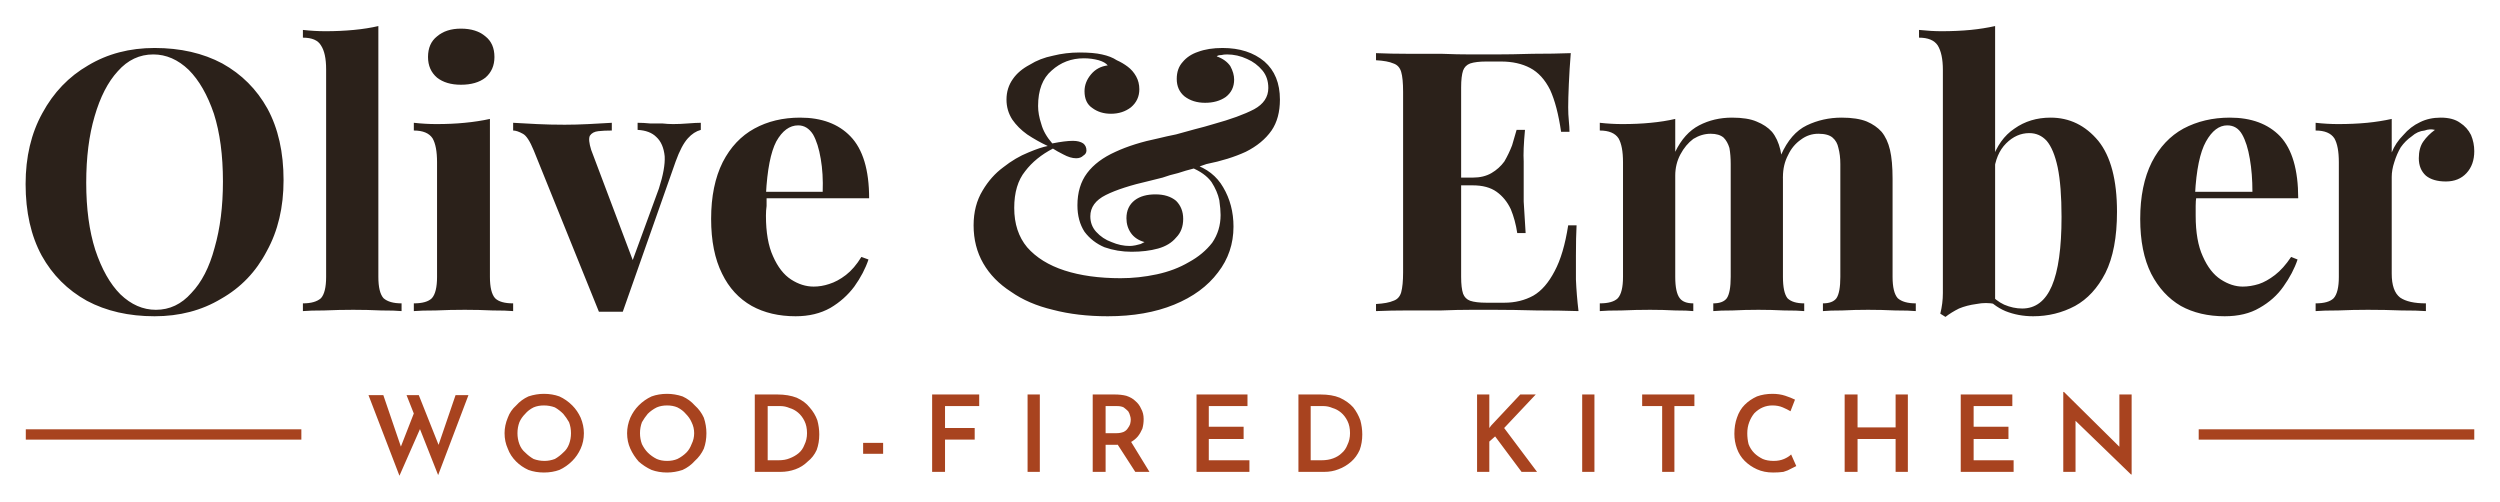
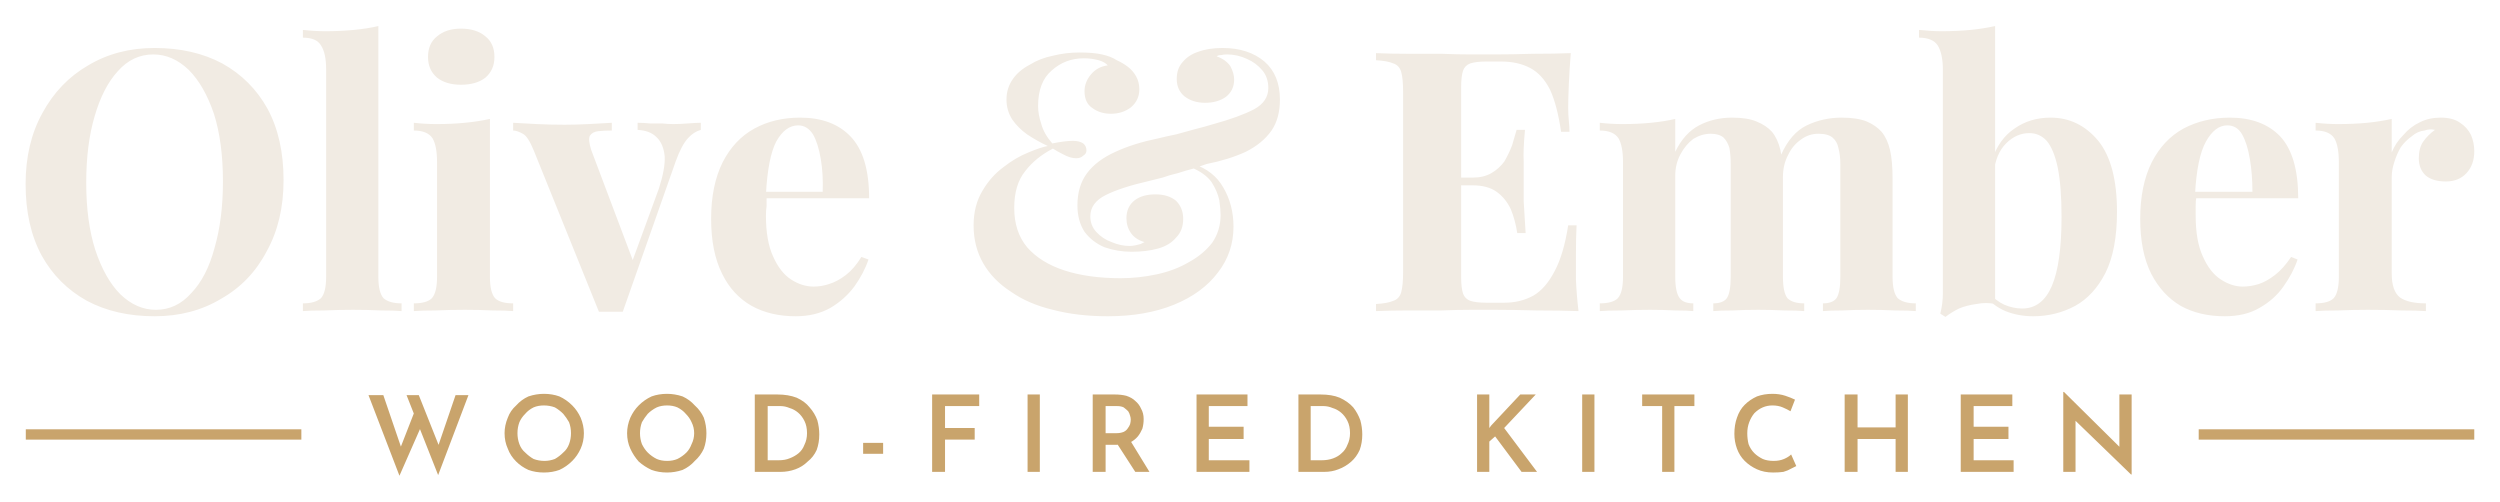
<svg xmlns="http://www.w3.org/2000/svg" viewBox="-4 -8.24 387.66 77.73">
-   <path d="M22.4-40.8L22.4-40.8Q28.4-40.8 32.9-38.4Q37.4-35.9 39.9-31.4Q42.4-26.8 42.4-20.3L42.4-20.3Q42.4-14.0 39.8-9.3Q37.3-4.5 32.7-1.9Q28.2 0.8 22.4 0.8L22.4 0.8Q16.4 0.8 11.9-1.6Q7.4-4.1 4.9-8.6Q2.4-13.2 2.4-19.7L2.4-19.7Q2.4-26.0 5.0-30.7Q7.6-35.5 12.1-38.1Q16.6-40.8 22.4-40.8ZM22.2-39.8L22.2-39.8Q19.0-39.8 16.7-37.2Q14.4-34.7 13.1-30.2Q11.8-25.8 11.8-19.9L11.8-19.9Q11.8-13.9 13.2-9.5Q14.7-5.0 17.1-2.6Q19.6-0.2 22.6-0.2L22.6-0.2Q25.8-0.2 28.1-2.8Q30.5-5.3 31.7-9.8Q33.0-14.3 33.0-20.1L33.0-20.1Q33.0-26.2 31.6-30.6Q30.1-35.0 27.7-37.4Q25.2-39.8 22.2-39.8ZM57.1-44.2L57.1-44.2L57.1-5.3Q57.1-2.9 57.9-2.0Q58.8-1.2 60.7-1.2L60.7-1.2L60.7 0Q59.7-0.1 57.5-0.1Q55.4-0.2 53.2-0.2L53.2-0.2Q51.0-0.2 48.7-0.1Q46.5-0.1 45.4 0L45.4 0L45.4-1.2Q47.3-1.2 48.2-2.0Q49.0-2.9 49.0-5.3L49.0-5.3L49.0-37.5Q49.0-40.0 48.2-41.2Q47.5-42.4 45.4-42.4L45.4-42.4L45.4-43.6Q47.2-43.4 48.9-43.4L48.9-43.4Q51.2-43.4 53.3-43.6Q55.4-43.8 57.1-44.2ZM69.9-43.8L69.9-43.8Q72.3-43.8 73.7-42.6Q75.1-41.5 75.1-39.4L75.1-39.4Q75.1-37.4 73.7-36.2Q72.3-35.1 69.9-35.1L69.9-35.1Q67.6-35.1 66.2-36.2Q64.8-37.4 64.8-39.4L64.8-39.4Q64.8-41.5 66.2-42.6Q67.6-43.8 69.9-43.8ZM74.4-29.8L74.4-29.8L74.4-5.3Q74.4-2.9 75.2-2.0Q76.0-1.2 78.0-1.2L78.0-1.2L78.0 0Q76.9-0.1 74.8-0.1Q72.7-0.2 70.5-0.2L70.5-0.2Q68.2-0.2 66.0-0.1Q63.7-0.1 62.6 0L62.6 0L62.6-1.2Q64.6-1.2 65.4-2.0Q66.2-2.9 66.2-5.3L66.2-5.3L66.2-23.1Q66.2-25.6 65.5-26.8Q64.7-28.0 62.6-28.0L62.6-28.0L62.6-29.2Q64.4-29.0 66.1-29.0L66.1-29.0Q68.5-29.0 70.5-29.2Q72.6-29.4 74.4-29.8ZM107.1-29.2L107.1-29.2L107.1-28.1Q106.0-27.8 105.1-26.8Q104.1-25.7 103.2-23.2L103.2-23.2L95.0 0.1Q94.1 0.1 93.1 0.1Q92.2 0.1 91.3 0.1L91.3 0.1L81.2-24.9Q80.3-27.1 79.5-27.5Q78.6-28.0 78.0-28.0L78.0-28.0L78.0-29.2Q79.8-29.1 81.7-29.0Q83.7-28.9 86.0-28.9L86.0-28.9Q87.7-28.9 89.7-29.0Q91.6-29.1 93.3-29.2L93.3-29.2L93.3-28.0Q92.1-28.0 91.2-27.9Q90.3-27.8 89.9-27.2Q89.6-26.6 90.1-25.0L90.1-25.0L96.7-7.5L96.1-6.7L100.6-19.0Q101.6-22.1 101.5-24.0Q101.3-26.0 100.2-27.0Q99.2-28.0 97.3-28.1L97.3-28.1L97.3-29.2Q98.2-29.2 99.2-29.1Q100.2-29.1 101.1-29.1Q102.0-29.0 102.8-29.0L102.8-29.0Q103.9-29.0 105.1-29.1Q106.4-29.2 107.1-29.2ZM122.5-30.0L122.5-30.0Q127.5-30.0 130.3-27.1Q133.2-24.1 133.2-17.5L133.2-17.5L114.6-17.5L114.5-18.5L126.0-18.5Q126.1-21.3 125.7-23.6Q125.3-26.0 124.5-27.4Q123.6-28.8 122.2-28.8L122.2-28.8Q120.2-28.8 118.8-26.3Q117.5-23.8 117.2-18.1L117.2-18.1L117.3-17.7Q117.3-17.1 117.3-16.3Q117.2-15.6 117.2-14.8L117.2-14.8Q117.2-10.9 118.3-8.5Q119.4-6.0 121.1-4.9Q122.8-3.8 124.6-3.8L124.6-3.8Q125.8-3.8 127.0-4.2Q128.3-4.6 129.6-5.6Q130.9-6.6 132.0-8.4L132.0-8.4L133.1-8.0Q132.4-5.9 130.9-3.8Q129.4-1.8 127.2-0.5Q124.9 0.8 121.8 0.8L121.8 0.8Q117.9 0.8 115.0-0.8Q112.0-2.5 110.4-5.8Q108.7-9.2 108.7-14.3L108.7-14.3Q108.7-19.5 110.5-23.1Q112.3-26.6 115.4-28.3Q118.5-30.0 122.5-30.0ZM165.8-40.1L165.8-40.1Q168.0-40.1 169.3-39.8Q170.7-39.5 171.6-38.9L171.6-38.9Q172.5-38.5 173.3-37.9Q174.1-37.3 174.6-36.4Q175.1-35.5 175.1-34.4L175.1-34.4Q175.1-32.7 173.8-31.6Q172.5-30.6 170.7-30.6L170.7-30.6Q169.0-30.6 167.8-31.5Q166.6-32.3 166.6-34.1L166.6-34.1Q166.6-35.5 167.6-36.7Q168.6-37.9 170.2-38.1L170.2-38.1Q169.8-38.6 168.8-38.9Q167.7-39.2 166.5-39.2L166.5-39.2Q163.6-39.2 161.5-37.3Q159.4-35.5 159.4-31.8L159.4-31.8Q159.4-30.5 159.9-29.0Q160.3-27.5 161.6-26.0L161.6-26.0Q162.6-26.2 163.4-26.3Q164.2-26.4 164.8-26.4L164.8-26.4Q165.8-26.4 166.4-26.0Q166.9-25.6 166.9-24.9L166.9-24.9Q166.9-24.4 166.4-24.1Q166.0-23.7 165.3-23.7L165.3-23.7Q164.4-23.7 163.3-24.3Q162.3-24.8 161.7-25.2L161.7-25.2Q159.0-23.8 157.4-21.7Q155.7-19.6 155.7-16.0L155.7-16.0Q155.7-12.3 157.7-9.9Q159.8-7.5 163.5-6.3Q167.2-5.1 172.2-5.1L172.2-5.1Q175.0-5.1 177.8-5.7Q180.6-6.3 182.8-7.6Q185.0-8.8 186.4-10.6Q187.7-12.5 187.7-14.9L187.7-14.9Q187.7-15.8 187.5-17.2Q187.2-18.6 186.3-20.0Q185.3-21.4 183.1-22.3L183.1-22.3L183.5-22.8Q186.6-21.8 188.1-19.2Q189.7-16.5 189.7-13.1L189.7-13.1Q189.7-9.1 187.3-6.0Q184.9-2.8 180.5-1.0Q176.1 0.8 170.2 0.8L170.2 0.8Q165.5 0.8 161.7-0.2Q157.9-1.1 155.2-3.0Q152.4-4.8 150.9-7.4Q149.4-10.0 149.4-13.3L149.4-13.3Q149.4-16.4 150.8-18.7Q152.1-20.9 154.0-22.3Q155.9-23.8 157.9-24.6Q159.8-25.4 160.9-25.6L160.9-25.6Q159.2-26.4 157.7-27.4Q156.3-28.4 155.4-29.7Q154.5-31.1 154.5-32.8L154.5-32.8Q154.5-34.6 155.5-36.0Q156.4-37.3 158.1-38.2Q159.7-39.2 161.7-39.6Q163.7-40.1 165.8-40.1ZM188.0-40.8L188.0-40.8Q192.0-40.8 194.5-38.7Q196.9-36.6 196.9-32.8L196.9-32.8Q196.9-29.9 195.6-28.0Q194.2-26.0 191.6-24.7Q189.0-23.5 185.5-22.8L185.5-22.8Q184.7-22.5 183.5-22.1Q182.3-21.8 181.1-21.4Q179.8-21.1 178.7-20.7Q177.5-20.4 176.7-20.2L176.7-20.2Q172.3-19.2 169.9-18.0Q167.5-16.8 167.5-14.7L167.5-14.7Q167.5-13.3 168.4-12.3Q169.4-11.2 170.8-10.7Q172.2-10.1 173.6-10.1L173.6-10.1Q174.0-10.1 174.5-10.2Q174.9-10.3 175.3-10.4Q175.7-10.6 175.9-10.7L175.9-10.7Q174.5-11.1 173.8-12.1Q173.1-13.1 173.1-14.4L173.1-14.4Q173.1-16.2 174.4-17.2Q175.6-18.1 177.6-18.1L177.6-18.1Q179.6-18.1 180.8-17.1Q181.9-16.0 181.9-14.3L181.9-14.3Q181.9-12.5 180.8-11.4Q179.8-10.2 178.0-9.7Q176.2-9.2 173.9-9.2L173.9-9.2Q171.7-9.2 169.7-9.9Q167.8-10.7 166.6-12.3Q165.5-14.0 165.5-16.4L165.5-16.4Q165.5-19.4 167.0-21.4Q168.5-23.4 171.4-24.7Q174.2-26.0 178.1-26.8L178.1-26.8Q179.3-27.1 180.8-27.4Q182.2-27.8 183.7-28.2Q185.3-28.6 186.6-29.0L186.6-29.0Q190.6-30.1 192.9-31.3Q195.1-32.5 195.1-34.6L195.1-34.6Q195.1-36.2 194.2-37.3Q193.2-38.5 191.8-39.1Q190.3-39.8 188.7-39.8L188.7-39.8Q188.2-39.8 187.8-39.7Q187.3-39.7 187.1-39.5L187.1-39.5Q188.5-39.0 189.2-38.0Q189.8-36.9 189.8-35.9L189.8-35.9Q189.8-34.2 188.5-33.2Q187.2-32.3 185.3-32.3L185.3-32.3Q183.4-32.3 182.1-33.3Q180.9-34.3 180.9-36.0L180.9-36.0Q180.9-37.6 181.8-38.6Q182.7-39.7 184.2-40.2Q185.8-40.8 188.0-40.8ZM242.0-40.0L242.0-40.0Q241.8-37.5 241.7-35.2Q241.6-32.9 241.6-31.6L241.6-31.6Q241.6-30.5 241.7-29.5Q241.8-28.5 241.8-27.8L241.8-27.8L240.5-27.8Q239.9-31.9 238.8-34.3Q237.6-36.7 235.7-37.7Q233.8-38.7 231.2-38.7L231.2-38.7L228.9-38.7Q227.3-38.7 226.4-38.4Q225.6-38.1 225.3-37.3Q225.0-36.4 225.0-34.7L225.0-34.7L225.0-5.3Q225.0-3.6 225.3-2.7Q225.6-1.9 226.4-1.6Q227.3-1.3 228.9-1.3L228.9-1.3L231.7-1.3Q234.2-1.3 236.2-2.4Q238.1-3.5 239.5-6.2Q240.9-8.8 241.6-13.3L241.6-13.3L242.9-13.3Q242.8-11.5 242.8-8.6L242.8-8.6Q242.8-7.3 242.8-4.9Q242.9-2.5 243.2 0L243.2 0Q240.3-0.1 236.7-0.1Q233.1-0.2 230.2-0.2L230.2-0.2Q228.8-0.2 226.6-0.2Q224.4-0.2 221.9-0.1Q219.3-0.1 216.7-0.1Q214.1-0.1 211.8 0L211.8 0L211.8-1.1Q213.6-1.2 214.5-1.6Q215.4-1.9 215.7-2.9Q216.0-4.0 216.0-6.0L216.0-6.0L216.0-34.0Q216.0-36.1 215.7-37.1Q215.4-38.1 214.5-38.4Q213.6-38.8 211.8-38.9L211.8-38.9L211.8-40.0Q214.1-39.9 216.7-39.9Q219.3-39.9 221.9-39.9Q224.4-39.8 226.6-39.8Q228.8-39.8 230.2-39.8L230.2-39.8Q232.8-39.8 236.1-39.9Q239.4-39.9 242.0-40.0ZM223.3-20.7L233.2-20.7Q233.2-20.7 233.2-20.1Q233.2-19.5 233.2-19.5L233.2-19.5L223.3-19.5Q223.3-19.5 223.3-20.1Q223.3-20.7 223.3-20.7L223.3-20.7ZM233.6-28.1L234.9-28.1Q234.6-24.9 234.7-23.2Q234.7-21.5 234.7-20.1L234.7-20.1Q234.7-18.7 234.7-17.0Q234.8-15.3 235.0-12.1L235.0-12.1L233.7-12.1Q233.4-14.1 232.7-15.8Q231.9-17.5 230.5-18.5Q229.1-19.5 226.8-19.5L226.8-19.5L226.8-20.7Q228.5-20.7 229.7-21.4Q230.9-22.1 231.7-23.2Q232.4-24.4 232.9-25.7Q233.3-27.0 233.6-28.1L233.6-28.1ZM267.0-30.0L267.0-30.0Q269.4-30.0 270.8-29.4Q272.3-28.8 273.2-27.8L273.2-27.8Q274.1-26.7 274.5-25.0Q274.9-23.3 274.9-20.5L274.9-20.5L274.9-5.3Q274.9-2.9 275.6-2.0Q276.4-1.2 278.2-1.2L278.2-1.2L278.2 0Q277.2-0.1 275.1-0.1Q273.1-0.2 271.1-0.2L271.1-0.2Q269.0-0.2 267.1-0.1Q265.1-0.1 264.1 0L264.1 0L264.1-1.2Q265.6-1.2 266.2-2.0Q266.8-2.9 266.8-5.3L266.8-5.3L266.8-22.8Q266.8-24.2 266.6-25.3Q266.3-26.3 265.7-26.9Q265.0-27.5 263.7-27.5L263.7-27.5Q262.3-27.5 261.0-26.7Q259.8-25.8 259.0-24.3Q258.2-22.8 258.2-21.0L258.2-21.0L258.2-5.3Q258.2-2.9 258.9-2.0Q259.5-1.2 261.0-1.2L261.0-1.2L261.0 0Q260.1-0.1 258.2-0.1Q256.3-0.2 254.3-0.2L254.3-0.2Q252.1-0.2 249.9-0.1Q247.6-0.1 246.5 0L246.5 0L246.5-1.2Q248.5-1.2 249.3-2.0Q250.1-2.9 250.1-5.3L250.1-5.3L250.1-23.1Q250.1-25.6 249.4-26.8Q248.6-28.0 246.5-28.0L246.5-28.0L246.5-29.2Q248.3-29.0 250.0-29.0L250.0-29.0Q252.4-29.0 254.4-29.2Q256.5-29.4 258.2-29.8L258.2-29.8L258.2-24.7Q259.6-27.6 261.9-28.8Q264.2-30.0 267.0-30.0ZM284.0-30.0L284.0-30.0Q286.4-30.0 287.9-29.4Q289.3-28.8 290.2-27.8L290.2-27.8Q291.1-26.7 291.5-25.0Q291.9-23.3 291.9-20.5L291.9-20.5L291.9-5.3Q291.9-2.9 292.7-2.0Q293.6-1.2 295.5-1.2L295.5-1.2L295.5 0Q294.5-0.1 292.3-0.1Q290.2-0.2 288.1-0.2L288.1-0.2Q286.0-0.2 284.1-0.1Q282.1-0.1 281.1 0L281.1 0L281.1-1.2Q282.6-1.2 283.2-2.0Q283.8-2.9 283.8-5.3L283.8-5.3L283.8-22.8Q283.8-24.2 283.5-25.3Q283.3-26.3 282.6-26.9Q281.9-27.5 280.4-27.5L280.4-27.5Q278.9-27.5 277.7-26.6Q276.4-25.7 275.7-24.2Q274.9-22.7 274.9-20.8L274.9-20.8L274.6-24.2Q276.1-27.6 278.6-28.8Q281.1-30.0 284.0-30.0ZM316.4-30.0L316.4-30.0Q320.8-30.0 323.8-26.4Q326.7-22.8 326.7-15.4L326.7-15.4Q326.7-9.5 324.9-5.9Q323.1-2.4 320.2-0.8Q317.2 0.8 313.7 0.8L313.7 0.8Q311.4 0.8 309.4 0Q307.5-0.8 306.0-2.6L306.0-2.6L306.8-2.9Q307.9-1.6 309.2-1.0Q310.6-0.4 312.0-0.4L312.0-0.4Q315.1-0.4 316.6-3.9Q318.1-7.4 318.1-14.6L318.1-14.6Q318.1-19.4 317.5-22.3Q316.9-25.1 315.8-26.4Q314.7-27.6 313.1-27.6L313.1-27.6Q311.1-27.6 309.5-26.0Q307.9-24.4 307.6-21.5L307.6-21.5L307.3-23.4Q308.4-26.7 310.8-28.3Q313.2-30.0 316.4-30.0ZM307.8-44.2L307.8-44.2L307.8-1.1Q306.4-1.4 304.9-1.1Q303.4-0.9 302.2-0.4Q301.0 0.2 300.1 0.9L300.1 0.9L299.3 0.4Q299.5-0.4 299.6-1.2Q299.7-2.0 299.7-2.8L299.7-2.8L299.7-37.4Q299.7-39.9 298.9-41.2Q298.1-42.4 296.0-42.4L296.0-42.4L296.0-43.6Q297.9-43.4 299.5-43.4L299.5-43.4Q301.9-43.4 304.0-43.6Q306.0-43.8 307.8-44.2ZM344.2-30.0L344.2-30.0Q349.2-30.0 352.0-27.1Q354.8-24.1 354.8-17.5L354.8-17.5L336.2-17.5L336.1-18.5L347.7-18.5Q347.7-21.3 347.3-23.6Q346.9-26.0 346.1-27.4Q345.3-28.8 343.8-28.8L343.8-28.8Q341.9-28.8 340.5-26.3Q339.1-23.8 338.8-18.1L338.8-18.1L339.0-17.7Q338.9-17.1 338.9-16.3Q338.9-15.6 338.9-14.8L338.9-14.8Q338.9-10.9 340.0-8.5Q341.1-6.0 342.8-4.9Q344.5-3.8 346.2-3.8L346.2-3.8Q347.4-3.8 348.7-4.2Q349.9-4.6 351.2-5.6Q352.5-6.6 353.7-8.4L353.7-8.4L354.7-8.0Q354.0-5.9 352.5-3.8Q351.1-1.8 348.8-0.5Q346.6 0.8 343.4 0.8L343.4 0.8Q339.5 0.8 336.6-0.8Q333.7-2.5 332.0-5.8Q330.3-9.2 330.3-14.3L330.3-14.3Q330.3-19.5 332.1-23.1Q333.9-26.6 337.0-28.3Q340.2-30.0 344.2-30.0ZM376.9-30.0L376.9-30.0Q378.8-30.0 379.9-29.2Q381.0-28.5 381.6-27.3Q382.1-26.1 382.1-24.8L382.1-24.8Q382.1-22.7 380.9-21.4Q379.7-20.1 377.7-20.1L377.7-20.1Q375.7-20.1 374.6-21.0Q373.5-22.0 373.5-23.7L373.5-23.7Q373.5-25.3 374.2-26.3Q374.9-27.3 376.0-28.1L376.0-28.1Q375.2-28.3 374.4-28.0L374.4-28.0Q373.3-27.9 372.4-27.1Q371.4-26.4 370.7-25.4Q370.1-24.4 369.7-23.1Q369.3-21.9 369.3-20.8L369.3-20.8L369.3-5.8Q369.3-3.1 370.6-2.1Q371.9-1.2 374.6-1.2L374.6-1.2L374.6 0Q373.3-0.1 370.8-0.1Q368.3-0.2 365.6-0.2L365.6-0.2Q363.3-0.2 361.0-0.1Q358.7-0.1 357.5 0L357.5 0L357.5-1.2Q359.5-1.2 360.3-2.0Q361.1-2.9 361.1-5.3L361.1-5.3L361.1-23.1Q361.1-25.6 360.4-26.8Q359.6-28.0 357.5-28.0L357.5-28.0L357.5-29.2Q359.3-29.0 361.0-29.0L361.0-29.0Q363.4-29.0 365.5-29.2Q367.5-29.4 369.3-29.8L369.3-29.8L369.3-24.6Q369.9-26.1 371.1-27.3Q372.2-28.6 373.7-29.3Q375.1-30.0 376.9-30.0Z" transform="translate(-2.43 40)" fill="#2b211a" />
-   <rect x="0" y="58.33" width="42.73" height="1.6" fill="#a8431f" />
-   <rect x="336.94" y="58.33" width="42.73" height="1.6" fill="#a8431f" />
-   <path d="M5.4 0.6L0.6-11.9L2.9-11.9L5.8-3.4L5.5-3.6L7.8-9.5L8.7-6.9L5.4 0.6ZM11.4 0.5L6.5-11.9L8.4-11.9L11.7-3.6L11.3-3.7L14.1-11.9L16.1-11.9L11.4 0.5ZM21.7-6.0L21.7-6.0Q21.7-7.2 22.2-8.4Q22.6-9.5 23.5-10.3Q24.3-11.2 25.4-11.7Q26.6-12.1 27.8-12.1L27.8-12.1Q29.1-12.1 30.2-11.7Q31.3-11.2 32.2-10.3Q33.0-9.5 33.5-8.4Q34.0-7.2 34.0-6.0L34.0-6.0Q34.0-4.7 33.5-3.6Q33.0-2.5 32.2-1.7Q31.3-0.8 30.2-0.3Q29.1 0.1 27.8 0.1L27.8 0.1Q26.5 0.1 25.4-0.3Q24.3-0.8 23.5-1.6Q22.6-2.5 22.2-3.6Q21.7-4.7 21.7-6.0ZM23.7-6.0L23.7-6.0Q23.7-5.1 24.0-4.3Q24.3-3.5 24.9-3.0Q25.5-2.4 26.2-2.0Q27.0-1.7 27.9-1.7L27.9-1.7Q28.7-1.7 29.5-2.0Q30.2-2.4 30.8-3.0Q31.4-3.5 31.7-4.3Q32.0-5.1 32.0-6.0L32.0-6.0Q32.0-6.9 31.7-7.7Q31.3-8.4 30.8-9.0Q30.2-9.6 29.5-10.0Q28.7-10.3 27.8-10.3L27.8-10.3Q26.9-10.3 26.2-10.0Q25.4-9.6 24.9-9.0Q24.3-8.4 24.0-7.7Q23.7-6.9 23.7-6.0ZM40.7-6.0L40.7-6.0Q40.7-7.2 41.2-8.4Q41.7-9.5 42.5-10.3Q43.4-11.2 44.5-11.7Q45.6-12.1 46.9-12.1L46.9-12.1Q48.1-12.1 49.3-11.7Q50.4-11.2 51.2-10.3Q52.1-9.5 52.6-8.4Q53.0-7.2 53.0-6.0L53.0-6.0Q53.0-4.7 52.6-3.6Q52.1-2.5 51.2-1.7Q50.4-0.8 49.3-0.3Q48.1 0.1 46.9 0.1L46.9 0.1Q45.6 0.1 44.5-0.3Q43.4-0.8 42.5-1.6Q41.7-2.5 41.2-3.6Q40.7-4.7 40.7-6.0ZM42.7-6.0L42.7-6.0Q42.7-5.1 43.0-4.3Q43.4-3.5 43.9-3.0Q44.5-2.4 45.3-2.0Q46.0-1.7 46.9-1.7L46.9-1.7Q47.8-1.7 48.5-2.0Q49.3-2.4 49.9-3.0Q50.4-3.5 50.7-4.3Q51.1-5.1 51.1-6.0L51.1-6.0Q51.1-6.9 50.7-7.7Q50.4-8.4 49.8-9.0Q49.3-9.6 48.5-10.0Q47.8-10.3 46.9-10.3L46.9-10.3Q46.0-10.3 45.3-10.0Q44.5-9.6 43.9-9.0Q43.4-8.4 43.0-7.7Q42.7-6.9 42.7-6.0ZM64.5 0L60.5 0L60.5-12.0L64.0-12.0Q65.7-12.0 67.0-11.5Q68.3-10.9 69.0-10.0Q69.8-9.1 70.2-8.0Q70.5-6.9 70.5-5.8L70.5-5.8Q70.5-4.5 70.1-3.4Q69.6-2.3 68.7-1.6Q67.9-0.8 66.8-0.4Q65.7 0 64.5 0L64.5 0ZM62.5-10.2L62.5-1.8L64.2-1.8Q65.2-1.8 65.9-2.1Q66.7-2.4 67.3-2.9Q67.9-3.4 68.2-4.2Q68.6-5.0 68.6-6.0L68.6-6.0Q68.6-7.1 68.2-7.9Q67.8-8.7 67.2-9.2Q66.6-9.7 65.9-9.9Q65.2-10.2 64.5-10.2L64.5-10.2L62.5-10.2ZM77.3-2.8L77.3-4.5L80.4-4.5L80.4-2.8L77.3-2.8ZM88.0 0L88.0-12.0L95.3-12.0L95.3-10.2L90.0-10.2L90.0-6.8L94.6-6.8L94.6-5.0L90.0-5.0L90.0 0L88.0 0ZM102.8 0L102.8-12.0L104.7-12.0L104.7 0L102.8 0ZM112.9-12.0L116.3-12.0Q117.3-12.0 118.1-11.8Q119.0-11.5 119.5-11.0Q120.1-10.5 120.4-9.8Q120.8-9.1 120.8-8.2L120.8-8.2Q120.8-7.4 120.6-6.7Q120.3-6.0 119.9-5.5Q119.4-4.9 118.6-4.5Q117.8-4.2 116.6-4.2L116.6-4.2L114.9-4.2L114.9 0L112.9 0L112.9-12.0ZM114.9-6.0L116.6-6.0Q117.2-6.0 117.7-6.2Q118.1-6.4 118.3-6.7Q118.6-7.1 118.7-7.4Q118.8-7.8 118.8-8.1L118.8-8.1Q118.8-8.4 118.7-8.7Q118.6-9.1 118.4-9.4Q118.1-9.7 117.7-10.0Q117.3-10.2 116.7-10.2L116.7-10.2L114.9-10.2L114.9-6.0ZM116.4-4.8L118.7-4.9L121.7 0L119.5 0L116.4-4.8ZM129.0 0L129.0-12.0L136.9-12.0L136.9-10.2L130.9-10.2L130.9-7.0L136.3-7.0L136.3-5.1L130.9-5.1L130.9-1.8L137.2-1.8L137.2 0L129.0 0ZM148.8 0L144.8 0L144.8-12.0L148.2-12.0Q150.0-12.0 151.2-11.5Q152.5-10.9 153.3-10.0Q154.0-9.1 154.4-8.0Q154.7-6.9 154.7-5.8L154.7-5.8Q154.7-4.5 154.3-3.4Q153.8-2.3 153.0-1.6Q152.1-0.8 151.0-0.4Q150.0 0 148.8 0L148.8 0ZM146.7-10.2L146.7-1.8L148.4-1.8Q149.4-1.8 150.2-2.1Q151.0-2.4 151.5-2.9Q152.1-3.4 152.4-4.2Q152.8-5.0 152.8-6.0L152.8-6.0Q152.8-7.1 152.4-7.9Q152.0-8.7 151.4-9.2Q150.8-9.7 150.1-9.9Q149.4-10.2 148.7-10.2L148.7-10.2L146.7-10.2ZM174.4-12.0L174.4-7.4L174.4-6.8L174.7-7.2L179.2-12.0L181.6-12.0L176.7-6.8L181.8 0L179.4 0L175.3-5.5L174.4-4.7L174.4 0L172.5 0L172.5-12.0L174.4-12.0ZM188.8 0L188.8-12.0L190.7-12.0L190.7 0L188.8 0ZM198.1-10.2L198.1-12.0L206.2-12.0L206.2-10.2L203.1-10.2L203.1 0L201.2 0L201.2-10.2L198.1-10.2ZM221.2-2.7L222.0-0.9Q221.8-0.8 221.2-0.5Q220.7-0.2 220.0-0.0Q219.3 0.1 218.4 0.1L218.4 0.1Q217.0 0.1 215.9-0.4Q214.8-0.9 214.0-1.7Q213.2-2.5 212.8-3.6Q212.4-4.7 212.4-5.9L212.4-5.9Q212.4-7.3 212.8-8.4Q213.2-9.6 214.0-10.4Q214.8-11.2 215.9-11.7Q217.0-12.1 218.3-12.1L218.3-12.1Q219.4-12.1 220.3-11.8Q221.2-11.5 221.8-11.2L221.8-11.2L221.1-9.4Q220.6-9.7 219.9-10.0Q219.2-10.3 218.3-10.3L218.3-10.3Q217.5-10.3 216.8-10.0Q216.1-9.7 215.5-9.1Q215.0-8.5 214.7-7.7Q214.4-6.9 214.4-6.0L214.4-6.0Q214.4-5.1 214.6-4.3Q214.9-3.5 215.5-2.9Q216.0-2.4 216.8-2.0Q217.5-1.7 218.5-1.7L218.5-1.7Q219.4-1.7 220.1-2.0Q220.8-2.3 221.2-2.7L221.2-2.7ZM237.4-12.0L239.3-12.0L239.3 0L237.4 0L237.4-5.1L231.5-5.1L231.5 0L229.5 0L229.5-12.0L231.5-12.0L231.5-6.9L237.4-6.9L237.4-12.0ZM247.5 0L247.5-12.0L255.5-12.0L255.5-10.2L249.5-10.2L249.5-7.0L254.9-7.0L254.9-5.1L249.5-5.1L249.5-1.8L255.7-1.8L255.7 0L247.5 0ZM274.0 0.4L273.9 0.4L264.7-8.5L265.3-8.3L265.3 0L263.4 0L263.4-12.4L263.5-12.4L272.5-3.5L272.1-3.6L272.1-12.0L274.0-12.0L274.0 0.4Z" transform="translate(52.54 64.93)" fill="#a8431f" />
+   <path d="M22.4-40.8L22.4-40.8Q28.4-40.8 32.9-38.4Q37.4-35.9 39.9-31.4Q42.4-26.8 42.4-20.3L42.4-20.3Q42.4-14.0 39.8-9.3Q37.3-4.5 32.7-1.9Q28.2 0.8 22.4 0.8L22.4 0.8Q16.4 0.8 11.9-1.6Q7.4-4.1 4.9-8.6Q2.4-13.2 2.4-19.7L2.4-19.7Q2.4-26.0 5.0-30.7Q7.6-35.5 12.1-38.1Q16.6-40.8 22.4-40.8ZM22.2-39.8L22.2-39.8Q19.0-39.8 16.7-37.2Q14.4-34.7 13.1-30.2Q11.8-25.8 11.8-19.9L11.8-19.9Q11.8-13.9 13.2-9.5Q14.7-5.0 17.1-2.6Q19.6-0.2 22.6-0.2L22.6-0.2Q25.8-0.2 28.1-2.8Q30.5-5.3 31.7-9.8Q33.0-14.3 33.0-20.1L33.0-20.1Q33.0-26.2 31.6-30.6Q30.1-35.0 27.7-37.4Q25.2-39.8 22.2-39.8ZM57.1-44.2L57.1-44.2L57.1-5.3Q57.1-2.9 57.9-2.0Q58.8-1.2 60.7-1.2L60.7-1.2L60.7 0Q59.7-0.1 57.5-0.1Q55.4-0.2 53.2-0.2L53.2-0.2Q51.0-0.2 48.7-0.1Q46.5-0.1 45.4 0L45.4 0L45.4-1.2Q47.3-1.2 48.2-2.0Q49.0-2.9 49.0-5.3L49.0-5.3L49.0-37.5Q49.0-40.0 48.2-41.2Q47.5-42.4 45.4-42.4L45.4-42.4L45.4-43.6Q47.2-43.4 48.9-43.4L48.9-43.4Q51.2-43.4 53.3-43.6Q55.4-43.8 57.1-44.2ZM69.9-43.8L69.9-43.8Q72.3-43.8 73.7-42.6Q75.1-41.5 75.1-39.4L75.1-39.4Q75.1-37.4 73.7-36.2Q72.3-35.1 69.9-35.1L69.9-35.1Q67.6-35.1 66.2-36.2Q64.8-37.4 64.8-39.4L64.8-39.4Q64.8-41.5 66.2-42.6Q67.6-43.8 69.9-43.8ZM74.4-29.8L74.4-29.8L74.4-5.3Q74.4-2.9 75.2-2.0Q76.0-1.2 78.0-1.2L78.0-1.2L78.0 0Q76.9-0.1 74.8-0.1Q72.7-0.2 70.5-0.2L70.5-0.2Q68.2-0.2 66.0-0.1Q63.7-0.1 62.6 0L62.6 0L62.6-1.2Q64.6-1.2 65.4-2.0Q66.2-2.9 66.2-5.3L66.2-5.3L66.2-23.1Q66.2-25.6 65.5-26.8Q64.7-28.0 62.6-28.0L62.6-28.0L62.6-29.2Q64.4-29.0 66.1-29.0L66.1-29.0Q68.5-29.0 70.5-29.2Q72.6-29.4 74.4-29.8ZM107.1-29.2L107.1-29.2L107.1-28.1Q106.0-27.8 105.1-26.8Q104.1-25.7 103.2-23.2L103.2-23.2L95.0 0.1Q94.1 0.1 93.1 0.1Q92.2 0.1 91.3 0.1L91.3 0.1L81.2-24.9Q80.3-27.1 79.5-27.5Q78.6-28.0 78.0-28.0L78.0-28.0L78.0-29.2Q79.8-29.1 81.7-29.0Q83.7-28.9 86.0-28.9L86.0-28.9Q87.7-28.9 89.7-29.0Q91.6-29.1 93.3-29.2L93.3-29.2L93.3-28.0Q92.1-28.0 91.2-27.9Q90.3-27.8 89.9-27.2Q89.6-26.6 90.1-25.0L90.1-25.0L96.7-7.5L96.1-6.7L100.6-19.0Q101.6-22.1 101.5-24.0Q101.3-26.0 100.2-27.0Q99.2-28.0 97.3-28.1L97.3-28.1L97.3-29.2Q98.2-29.2 99.2-29.1Q100.2-29.1 101.1-29.1Q102.0-29.0 102.8-29.0L102.8-29.0Q103.9-29.0 105.1-29.1Q106.4-29.2 107.1-29.2ZM122.5-30.0L122.5-30.0Q127.5-30.0 130.3-27.1Q133.2-24.1 133.2-17.5L133.2-17.5L114.6-17.5L114.5-18.5L126.0-18.5Q126.1-21.3 125.7-23.6Q125.3-26.0 124.5-27.4Q123.6-28.8 122.2-28.8L122.2-28.8Q120.2-28.8 118.8-26.3Q117.5-23.8 117.2-18.1L117.2-18.1L117.3-17.7Q117.3-17.1 117.3-16.3Q117.2-15.6 117.2-14.8L117.2-14.8Q117.2-10.9 118.3-8.5Q119.4-6.0 121.1-4.9Q122.8-3.8 124.6-3.8L124.6-3.8Q125.8-3.8 127.0-4.2Q128.3-4.6 129.6-5.6Q130.9-6.6 132.0-8.4L132.0-8.4L133.1-8.0Q132.4-5.9 130.9-3.8Q129.4-1.8 127.2-0.5Q124.9 0.8 121.8 0.8L121.8 0.8Q117.9 0.8 115.0-0.8Q112.0-2.5 110.4-5.8Q108.7-9.2 108.7-14.3L108.7-14.3Q108.7-19.5 110.5-23.1Q112.3-26.6 115.4-28.3Q118.5-30.0 122.5-30.0ZM165.8-40.1L165.8-40.1Q168.0-40.1 169.3-39.8Q170.7-39.5 171.6-38.9L171.6-38.9Q172.5-38.5 173.3-37.9Q174.1-37.3 174.6-36.4Q175.1-35.5 175.1-34.4L175.1-34.4Q175.1-32.7 173.8-31.6Q172.5-30.6 170.7-30.6L170.7-30.6Q169.0-30.6 167.8-31.5Q166.6-32.3 166.6-34.1L166.6-34.1Q166.6-35.5 167.6-36.7Q168.6-37.9 170.2-38.1L170.2-38.1Q169.8-38.6 168.8-38.9Q167.7-39.2 166.5-39.2L166.5-39.2Q163.6-39.2 161.5-37.3Q159.4-35.5 159.4-31.8L159.4-31.8Q159.4-30.5 159.9-29.0Q160.3-27.5 161.6-26.0L161.6-26.0Q162.6-26.2 163.4-26.3Q164.2-26.4 164.8-26.4L164.8-26.4Q165.8-26.4 166.4-26.0Q166.9-25.6 166.9-24.9L166.9-24.9Q166.9-24.4 166.4-24.1Q166.0-23.7 165.3-23.7L165.3-23.7Q164.4-23.7 163.3-24.3Q162.3-24.8 161.7-25.2L161.7-25.2Q159.0-23.8 157.4-21.7Q155.7-19.6 155.7-16.0L155.7-16.0Q155.7-12.3 157.7-9.9Q159.8-7.5 163.5-6.3Q167.2-5.1 172.2-5.1L172.2-5.1Q175.0-5.1 177.8-5.7Q180.6-6.3 182.8-7.6Q185.0-8.8 186.4-10.6Q187.7-12.5 187.7-14.9L187.7-14.9Q187.7-15.8 187.5-17.2Q187.2-18.6 186.3-20.0Q185.3-21.4 183.1-22.3L183.1-22.3L183.5-22.8Q186.6-21.8 188.1-19.2Q189.7-16.5 189.7-13.1L189.7-13.1Q189.7-9.1 187.3-6.0Q184.9-2.8 180.5-1.0Q176.1 0.8 170.2 0.8L170.2 0.8Q165.5 0.8 161.7-0.2Q157.9-1.1 155.2-3.0Q152.4-4.8 150.9-7.4Q149.4-10.0 149.4-13.3L149.4-13.3Q149.4-16.4 150.8-18.7Q152.1-20.9 154.0-22.3Q155.9-23.8 157.9-24.6Q159.8-25.4 160.9-25.6L160.9-25.6Q159.2-26.4 157.7-27.4Q156.3-28.4 155.4-29.7Q154.5-31.1 154.5-32.8L154.5-32.8Q154.5-34.6 155.5-36.0Q156.4-37.3 158.1-38.2Q159.7-39.2 161.7-39.6Q163.7-40.1 165.8-40.1ZM188.0-40.8L188.0-40.8Q192.0-40.8 194.5-38.7Q196.9-36.6 196.9-32.8L196.9-32.8Q196.9-29.9 195.6-28.0Q194.2-26.0 191.6-24.7Q189.0-23.5 185.5-22.8L185.5-22.8Q184.7-22.5 183.5-22.1Q182.3-21.8 181.1-21.4Q179.8-21.1 178.7-20.7Q177.5-20.4 176.7-20.2L176.7-20.2Q172.3-19.2 169.9-18.0Q167.5-16.8 167.5-14.7L167.5-14.7Q167.5-13.3 168.4-12.3Q169.4-11.2 170.8-10.7Q172.2-10.1 173.6-10.1L173.6-10.1Q174.0-10.1 174.5-10.2Q174.9-10.3 175.3-10.4Q175.7-10.6 175.9-10.7L175.9-10.7Q174.5-11.1 173.8-12.1Q173.1-13.1 173.1-14.4L173.1-14.4Q173.1-16.2 174.4-17.2Q175.6-18.1 177.6-18.1L177.6-18.1Q179.6-18.1 180.8-17.1Q181.9-16.0 181.9-14.3L181.9-14.3Q181.9-12.5 180.8-11.4Q179.8-10.2 178.0-9.7Q176.2-9.2 173.9-9.2L173.9-9.2Q171.7-9.2 169.7-9.9Q167.8-10.7 166.6-12.3Q165.5-14.0 165.5-16.4L165.5-16.4Q165.5-19.4 167.0-21.4Q168.5-23.4 171.4-24.7Q174.2-26.0 178.1-26.8L178.1-26.8Q179.3-27.1 180.8-27.4Q182.2-27.8 183.7-28.2Q185.3-28.6 186.6-29.0L186.6-29.0Q190.6-30.1 192.9-31.3Q195.1-32.5 195.1-34.6L195.1-34.6Q195.1-36.2 194.2-37.3Q193.2-38.5 191.8-39.1Q190.3-39.8 188.7-39.8L188.7-39.8Q188.2-39.8 187.8-39.7Q187.3-39.7 187.1-39.5L187.1-39.5Q188.5-39.0 189.2-38.0Q189.8-36.9 189.8-35.9L189.8-35.9Q189.8-34.2 188.5-33.2Q187.2-32.3 185.3-32.3L185.3-32.3Q183.4-32.3 182.1-33.3Q180.9-34.3 180.9-36.0L180.9-36.0Q180.9-37.6 181.8-38.6Q182.7-39.7 184.2-40.2Q185.8-40.8 188.0-40.8ZM242.0-40.0L242.0-40.0Q241.8-37.5 241.7-35.2Q241.6-32.9 241.6-31.6L241.6-31.6Q241.6-30.5 241.7-29.5Q241.8-28.5 241.8-27.8L241.8-27.8L240.5-27.8Q239.9-31.9 238.8-34.3Q237.6-36.7 235.7-37.7Q233.8-38.7 231.2-38.7L231.2-38.7L228.9-38.7Q227.3-38.7 226.4-38.4Q225.6-38.1 225.3-37.3Q225.0-36.4 225.0-34.7L225.0-34.7L225.0-5.3Q225.0-3.6 225.3-2.7Q225.6-1.9 226.4-1.6Q227.3-1.3 228.9-1.3L228.9-1.3L231.7-1.3Q234.2-1.3 236.2-2.4Q238.1-3.5 239.5-6.2Q240.9-8.8 241.6-13.3L241.6-13.3L242.9-13.3Q242.8-11.5 242.8-8.6L242.8-8.6Q242.8-7.3 242.8-4.9Q242.9-2.5 243.2 0L243.2 0Q240.3-0.1 236.7-0.1Q233.1-0.2 230.2-0.2L230.2-0.2Q228.8-0.2 226.6-0.2Q224.4-0.2 221.9-0.1Q219.3-0.1 216.7-0.1Q214.1-0.1 211.8 0L211.8 0L211.8-1.1Q213.6-1.2 214.5-1.6Q215.4-1.9 215.7-2.9Q216.0-4.0 216.0-6.0L216.0-6.0L216.0-34.0Q216.0-36.1 215.7-37.1Q215.4-38.1 214.5-38.4Q213.6-38.8 211.8-38.9L211.8-38.9L211.8-40.0Q214.1-39.9 216.7-39.9Q219.3-39.9 221.9-39.9Q224.4-39.8 226.6-39.8Q228.8-39.8 230.2-39.8L230.2-39.8Q232.8-39.8 236.1-39.9Q239.4-39.9 242.0-40.0ZM223.3-20.7L233.2-20.7Q233.2-20.7 233.2-20.1Q233.2-19.5 233.2-19.5L233.2-19.5L223.3-19.5Q223.3-19.5 223.3-20.1Q223.3-20.7 223.3-20.7L223.3-20.7ZM233.6-28.1L234.9-28.1Q234.6-24.9 234.7-23.2Q234.7-21.5 234.7-20.1L234.7-20.1Q234.7-18.7 234.7-17.0Q234.8-15.3 235.0-12.1L235.0-12.1L233.7-12.1Q233.4-14.1 232.7-15.8Q231.9-17.5 230.5-18.5Q229.1-19.5 226.8-19.5L226.8-19.5L226.8-20.7Q228.5-20.7 229.7-21.4Q230.9-22.1 231.7-23.2Q232.4-24.4 232.9-25.7Q233.3-27.0 233.6-28.1L233.6-28.1ZM267.0-30.0L267.0-30.0Q269.4-30.0 270.8-29.4Q272.3-28.8 273.2-27.8L273.2-27.8Q274.1-26.7 274.5-25.0Q274.9-23.3 274.9-20.5L274.9-20.5L274.9-5.3Q274.9-2.9 275.6-2.0Q276.4-1.2 278.2-1.2L278.2-1.2L278.2 0Q277.2-0.1 275.1-0.1Q273.1-0.2 271.1-0.2L271.1-0.2Q269.0-0.2 267.1-0.1Q265.1-0.1 264.1 0L264.1 0L264.1-1.2Q265.6-1.2 266.2-2.0Q266.8-2.9 266.8-5.3L266.8-5.3L266.8-22.8Q266.8-24.2 266.6-25.3Q266.3-26.3 265.7-26.9Q265.0-27.5 263.7-27.5L263.7-27.5Q262.3-27.5 261.0-26.7Q259.8-25.8 259.0-24.3Q258.2-22.8 258.2-21.0L258.2-21.0L258.2-5.3Q258.2-2.9 258.9-2.0Q259.5-1.2 261.0-1.2L261.0-1.2L261.0 0Q260.1-0.1 258.2-0.1Q256.3-0.2 254.3-0.2L254.3-0.2Q252.1-0.2 249.9-0.1Q247.6-0.1 246.5 0L246.5 0L246.5-1.2Q248.5-1.2 249.3-2.0Q250.1-2.9 250.1-5.3L250.1-5.3L250.1-23.1Q250.1-25.6 249.4-26.8Q248.6-28.0 246.5-28.0L246.5-28.0L246.5-29.2Q248.3-29.0 250.0-29.0L250.0-29.0Q252.4-29.0 254.4-29.2Q256.5-29.4 258.2-29.8L258.2-29.8L258.2-24.7Q259.6-27.6 261.9-28.8Q264.2-30.0 267.0-30.0ZM284.0-30.0L284.0-30.0Q286.4-30.0 287.9-29.4Q289.3-28.8 290.2-27.8L290.2-27.8Q291.1-26.7 291.5-25.0Q291.9-23.3 291.9-20.5L291.9-20.5L291.9-5.3Q291.9-2.9 292.7-2.0Q293.6-1.2 295.5-1.2L295.5-1.2L295.5 0Q294.5-0.1 292.3-0.1Q290.2-0.2 288.1-0.2L288.1-0.2Q286.0-0.2 284.1-0.1Q282.1-0.1 281.1 0L281.1 0L281.1-1.2Q282.6-1.2 283.2-2.0Q283.8-2.9 283.8-5.3L283.8-5.3L283.8-22.8Q283.8-24.2 283.5-25.3Q283.3-26.3 282.6-26.9Q281.9-27.5 280.4-27.5L280.4-27.5Q278.9-27.5 277.7-26.6Q276.4-25.7 275.7-24.2Q274.9-22.7 274.9-20.8L274.9-20.8L274.6-24.2Q276.1-27.6 278.6-28.8Q281.1-30.0 284.0-30.0ZM316.4-30.0L316.4-30.0Q320.8-30.0 323.8-26.4Q326.7-22.8 326.7-15.4L326.7-15.4Q326.7-9.5 324.9-5.9Q323.1-2.4 320.2-0.8Q317.2 0.8 313.7 0.8L313.7 0.8Q311.4 0.8 309.4 0Q307.5-0.8 306.0-2.6L306.0-2.6L306.8-2.9Q307.9-1.6 309.2-1.0Q310.6-0.4 312.0-0.4L312.0-0.4Q315.1-0.4 316.6-3.9Q318.1-7.4 318.1-14.6L318.1-14.6Q318.1-19.4 317.5-22.3Q316.9-25.1 315.8-26.4Q314.7-27.6 313.1-27.6L313.1-27.6Q311.1-27.6 309.5-26.0Q307.9-24.4 307.6-21.5L307.6-21.5L307.3-23.4Q308.4-26.7 310.8-28.3Q313.2-30.0 316.4-30.0ZM307.8-44.2L307.8-44.2L307.8-1.1Q306.4-1.4 304.9-1.1Q303.4-0.9 302.2-0.4Q301.0 0.2 300.1 0.9L300.1 0.9L299.3 0.4Q299.5-0.4 299.6-1.2Q299.7-2.0 299.7-2.8L299.7-2.8L299.7-37.4Q299.7-39.9 298.9-41.2Q298.1-42.4 296.0-42.4L296.0-42.4L296.0-43.6Q297.9-43.4 299.5-43.4L299.5-43.4Q301.9-43.4 304.0-43.6Q306.0-43.8 307.8-44.2ZM344.2-30.0L344.2-30.0Q349.2-30.0 352.0-27.1Q354.8-24.1 354.8-17.5L354.8-17.5L336.2-17.5L336.1-18.5L347.7-18.5Q347.7-21.3 347.3-23.6Q346.9-26.0 346.1-27.4Q345.3-28.8 343.8-28.8L343.8-28.8Q341.9-28.8 340.5-26.3Q339.1-23.8 338.8-18.1L338.8-18.1L339.0-17.7Q338.9-17.1 338.9-16.3Q338.9-15.6 338.9-14.8L338.9-14.8Q338.9-10.9 340.0-8.5Q341.1-6.0 342.8-4.9Q344.5-3.8 346.2-3.8L346.2-3.8Q347.4-3.8 348.7-4.2Q349.9-4.6 351.2-5.6Q352.5-6.6 353.7-8.4L353.7-8.4L354.7-8.0Q354.0-5.9 352.5-3.8Q351.1-1.8 348.8-0.5Q346.6 0.8 343.4 0.8L343.4 0.8Q339.5 0.8 336.6-0.8Q333.7-2.5 332.0-5.8Q330.3-9.2 330.3-14.3L330.3-14.3Q330.3-19.5 332.1-23.1Q333.9-26.6 337.0-28.3Q340.2-30.0 344.2-30.0ZM376.9-30.0L376.9-30.0Q378.8-30.0 379.9-29.2Q381.0-28.5 381.6-27.3Q382.1-26.1 382.1-24.8L382.1-24.8Q382.1-22.7 380.9-21.4Q379.7-20.1 377.7-20.1L377.7-20.1Q375.7-20.1 374.6-21.0Q373.5-22.0 373.5-23.7L373.5-23.7Q373.5-25.3 374.2-26.3Q374.9-27.3 376.0-28.1L376.0-28.1Q375.2-28.3 374.4-28.0L374.4-28.0Q373.3-27.9 372.4-27.1Q371.4-26.4 370.7-25.4Q370.1-24.4 369.7-23.1Q369.3-21.9 369.3-20.8L369.3-20.8L369.3-5.8Q369.3-3.1 370.6-2.1Q371.9-1.2 374.6-1.2L374.6-1.2L374.6 0Q373.3-0.1 370.8-0.1Q368.3-0.2 365.6-0.2L365.6-0.2Q363.3-0.2 361.0-0.1Q358.7-0.1 357.5 0L357.5 0L357.5-1.2Q359.5-1.2 360.3-2.0Q361.1-2.9 361.1-5.3L361.1-5.3L361.1-23.1Q361.1-25.6 360.4-26.8Q359.6-28.0 357.5-28.0L357.5-28.0L357.5-29.2Q359.3-29.0 361.0-29.0L361.0-29.0Q363.4-29.0 365.5-29.2Q367.5-29.4 369.3-29.8L369.3-29.8L369.3-24.6Q369.9-26.1 371.1-27.3Q372.2-28.6 373.7-29.3Q375.1-30.0 376.9-30.0Z" transform="translate(-2.43 40)" fill="#f1ebe3" />
+   <rect x="0" y="58.33" width="42.73" height="1.6" fill="#c9a46c" />
+   <rect x="336.94" y="58.33" width="42.73" height="1.6" fill="#c9a46c" />
+   <path d="M5.4 0.6L0.6-11.9L2.9-11.9L5.8-3.4L5.5-3.6L7.8-9.5L8.7-6.9L5.4 0.6ZM11.4 0.5L6.5-11.9L8.4-11.9L11.7-3.6L11.3-3.7L14.1-11.9L16.1-11.9L11.4 0.5ZM21.7-6.0L21.7-6.0Q21.7-7.2 22.2-8.4Q22.6-9.5 23.5-10.3Q24.3-11.2 25.4-11.7Q26.6-12.1 27.8-12.1L27.8-12.1Q29.1-12.1 30.2-11.7Q31.3-11.2 32.2-10.3Q33.0-9.5 33.5-8.4Q34.0-7.2 34.0-6.0L34.0-6.0Q34.0-4.7 33.5-3.6Q33.0-2.5 32.2-1.7Q31.3-0.8 30.2-0.3Q29.1 0.1 27.8 0.1L27.8 0.1Q26.5 0.1 25.4-0.3Q24.3-0.8 23.5-1.6Q22.6-2.5 22.2-3.6Q21.7-4.7 21.7-6.0ZM23.7-6.0L23.7-6.0Q23.7-5.1 24.0-4.3Q24.3-3.5 24.9-3.0Q25.5-2.4 26.2-2.0Q27.0-1.7 27.9-1.7L27.9-1.7Q28.7-1.7 29.5-2.0Q30.2-2.4 30.8-3.0Q31.4-3.5 31.7-4.3Q32.0-5.1 32.0-6.0L32.0-6.0Q32.0-6.9 31.7-7.7Q31.3-8.4 30.8-9.0Q30.2-9.6 29.5-10.0Q28.7-10.3 27.8-10.3L27.8-10.3Q26.9-10.3 26.2-10.0Q25.4-9.6 24.9-9.0Q24.3-8.4 24.0-7.7Q23.7-6.9 23.7-6.0ZM40.7-6.0L40.7-6.0Q40.7-7.2 41.2-8.4Q41.7-9.5 42.5-10.3Q43.4-11.2 44.5-11.7Q45.6-12.1 46.9-12.1L46.9-12.1Q48.1-12.1 49.3-11.7Q50.4-11.2 51.2-10.3Q52.1-9.5 52.6-8.4Q53.0-7.2 53.0-6.0L53.0-6.0Q53.0-4.7 52.6-3.6Q52.1-2.5 51.2-1.7Q50.4-0.8 49.3-0.3Q48.1 0.1 46.9 0.1L46.9 0.1Q45.6 0.1 44.5-0.3Q43.4-0.8 42.5-1.6Q41.7-2.5 41.2-3.6Q40.7-4.7 40.7-6.0ZM42.7-6.0L42.7-6.0Q42.7-5.1 43.0-4.3Q43.4-3.5 43.9-3.0Q44.5-2.4 45.3-2.0Q46.0-1.7 46.9-1.7L46.9-1.7Q47.8-1.7 48.5-2.0Q49.3-2.4 49.9-3.0Q50.4-3.5 50.7-4.3Q51.1-5.1 51.1-6.0L51.1-6.0Q51.1-6.9 50.7-7.7Q50.4-8.4 49.8-9.0Q49.3-9.6 48.5-10.0Q47.8-10.3 46.9-10.3L46.9-10.3Q46.0-10.3 45.3-10.0Q44.5-9.6 43.9-9.0Q43.4-8.4 43.0-7.7Q42.7-6.9 42.7-6.0ZM64.5 0L60.5 0L60.5-12.0L64.0-12.0Q65.7-12.0 67.0-11.5Q68.3-10.9 69.0-10.0Q69.8-9.1 70.2-8.0Q70.5-6.9 70.5-5.8L70.5-5.8Q70.5-4.5 70.1-3.4Q69.6-2.3 68.7-1.6Q67.9-0.8 66.8-0.4Q65.7 0 64.5 0L64.5 0ZM62.5-10.2L62.5-1.8L64.2-1.8Q65.2-1.8 65.9-2.1Q66.7-2.4 67.3-2.9Q67.9-3.4 68.2-4.2Q68.6-5.0 68.6-6.0L68.6-6.0Q68.6-7.1 68.2-7.9Q67.8-8.7 67.2-9.2Q66.6-9.7 65.9-9.9Q65.2-10.2 64.5-10.2L64.5-10.2L62.5-10.2ZM77.3-2.8L77.3-4.5L80.4-4.5L80.4-2.8L77.3-2.8ZM88.0 0L88.0-12.0L95.3-12.0L95.3-10.2L90.0-10.2L90.0-6.8L94.6-6.8L94.6-5.0L90.0-5.0L90.0 0L88.0 0ZM102.8 0L102.8-12.0L104.7-12.0L104.7 0L102.8 0ZM112.9-12.0L116.3-12.0Q117.3-12.0 118.1-11.8Q119.0-11.5 119.5-11.0Q120.1-10.5 120.4-9.8Q120.8-9.1 120.8-8.2L120.8-8.2Q120.8-7.4 120.6-6.7Q120.3-6.0 119.9-5.5Q119.4-4.9 118.6-4.5Q117.8-4.2 116.6-4.2L116.6-4.2L114.9-4.2L114.9 0L112.9 0L112.9-12.0ZM114.9-6.0L116.6-6.0Q117.2-6.0 117.7-6.2Q118.1-6.4 118.3-6.7Q118.6-7.1 118.7-7.4Q118.8-7.8 118.8-8.1L118.8-8.1Q118.8-8.4 118.7-8.7Q118.6-9.1 118.4-9.4Q118.1-9.7 117.7-10.0Q117.3-10.2 116.7-10.2L116.7-10.2L114.9-10.2L114.9-6.0ZM116.4-4.8L118.7-4.9L121.7 0L119.5 0L116.4-4.8ZM129.0 0L129.0-12.0L136.9-12.0L136.9-10.2L130.9-10.2L130.9-7.0L136.3-7.0L136.3-5.1L130.9-5.1L130.9-1.8L137.2-1.8L137.2 0L129.0 0ZM148.8 0L144.8 0L144.8-12.0L148.2-12.0Q150.0-12.0 151.2-11.5Q152.5-10.9 153.3-10.0Q154.0-9.1 154.4-8.0Q154.7-6.9 154.7-5.8L154.7-5.8Q154.7-4.5 154.3-3.4Q153.8-2.3 153.0-1.6Q152.1-0.8 151.0-0.4Q150.0 0 148.8 0L148.8 0ZM146.7-10.2L146.7-1.8L148.4-1.8Q149.4-1.8 150.2-2.1Q151.0-2.4 151.5-2.9Q152.1-3.4 152.4-4.2Q152.8-5.0 152.8-6.0L152.8-6.0Q152.8-7.1 152.4-7.9Q152.0-8.7 151.4-9.2Q150.8-9.7 150.1-9.9Q149.4-10.2 148.7-10.2L148.7-10.2L146.7-10.2ZM174.4-12.0L174.4-7.4L174.4-6.8L174.7-7.2L179.2-12.0L181.6-12.0L176.7-6.8L181.8 0L179.4 0L175.3-5.5L174.4-4.7L174.4 0L172.5 0L172.5-12.0L174.4-12.0ZM188.8 0L188.8-12.0L190.7-12.0L190.7 0L188.8 0ZM198.1-10.2L198.1-12.0L206.2-12.0L206.2-10.2L203.1-10.2L203.1 0L201.2 0L201.2-10.2L198.1-10.2ZM221.2-2.7L222.0-0.9Q221.8-0.8 221.2-0.5Q220.7-0.2 220.0-0.0Q219.3 0.1 218.4 0.1L218.4 0.1Q217.0 0.1 215.9-0.4Q214.8-0.9 214.0-1.7Q213.2-2.5 212.8-3.6Q212.4-4.7 212.4-5.9L212.4-5.9Q212.4-7.3 212.8-8.4Q213.2-9.6 214.0-10.4Q214.8-11.2 215.9-11.7Q217.0-12.1 218.3-12.1L218.3-12.1Q219.4-12.1 220.3-11.8Q221.2-11.5 221.8-11.2L221.8-11.2L221.1-9.4Q220.6-9.7 219.9-10.0Q219.2-10.3 218.3-10.3L218.3-10.3Q217.5-10.3 216.8-10.0Q216.1-9.7 215.5-9.1Q215.0-8.5 214.7-7.7Q214.4-6.9 214.4-6.0L214.4-6.0Q214.4-5.1 214.6-4.3Q214.9-3.5 215.5-2.9Q216.0-2.4 216.8-2.0Q217.5-1.7 218.5-1.7L218.5-1.7Q219.4-1.7 220.1-2.0Q220.8-2.3 221.2-2.7L221.2-2.7ZM237.4-12.0L239.3-12.0L239.3 0L237.4 0L237.4-5.1L231.5-5.1L231.5 0L229.5 0L229.5-12.0L231.5-12.0L231.5-6.9L237.4-6.9L237.4-12.0ZM247.5 0L247.5-12.0L255.5-12.0L255.5-10.2L249.5-10.2L249.5-7.0L254.9-7.0L254.9-5.1L249.5-5.1L249.5-1.8L255.7-1.8L255.7 0L247.5 0ZM274.0 0.4L273.9 0.4L264.7-8.5L265.3-8.3L265.3 0L263.4 0L263.4-12.4L263.5-12.4L272.5-3.5L272.1-3.6L272.1-12.0L274.0-12.0L274.0 0.4Z" transform="translate(52.54 64.93)" fill="#c9a46c" />
</svg>
